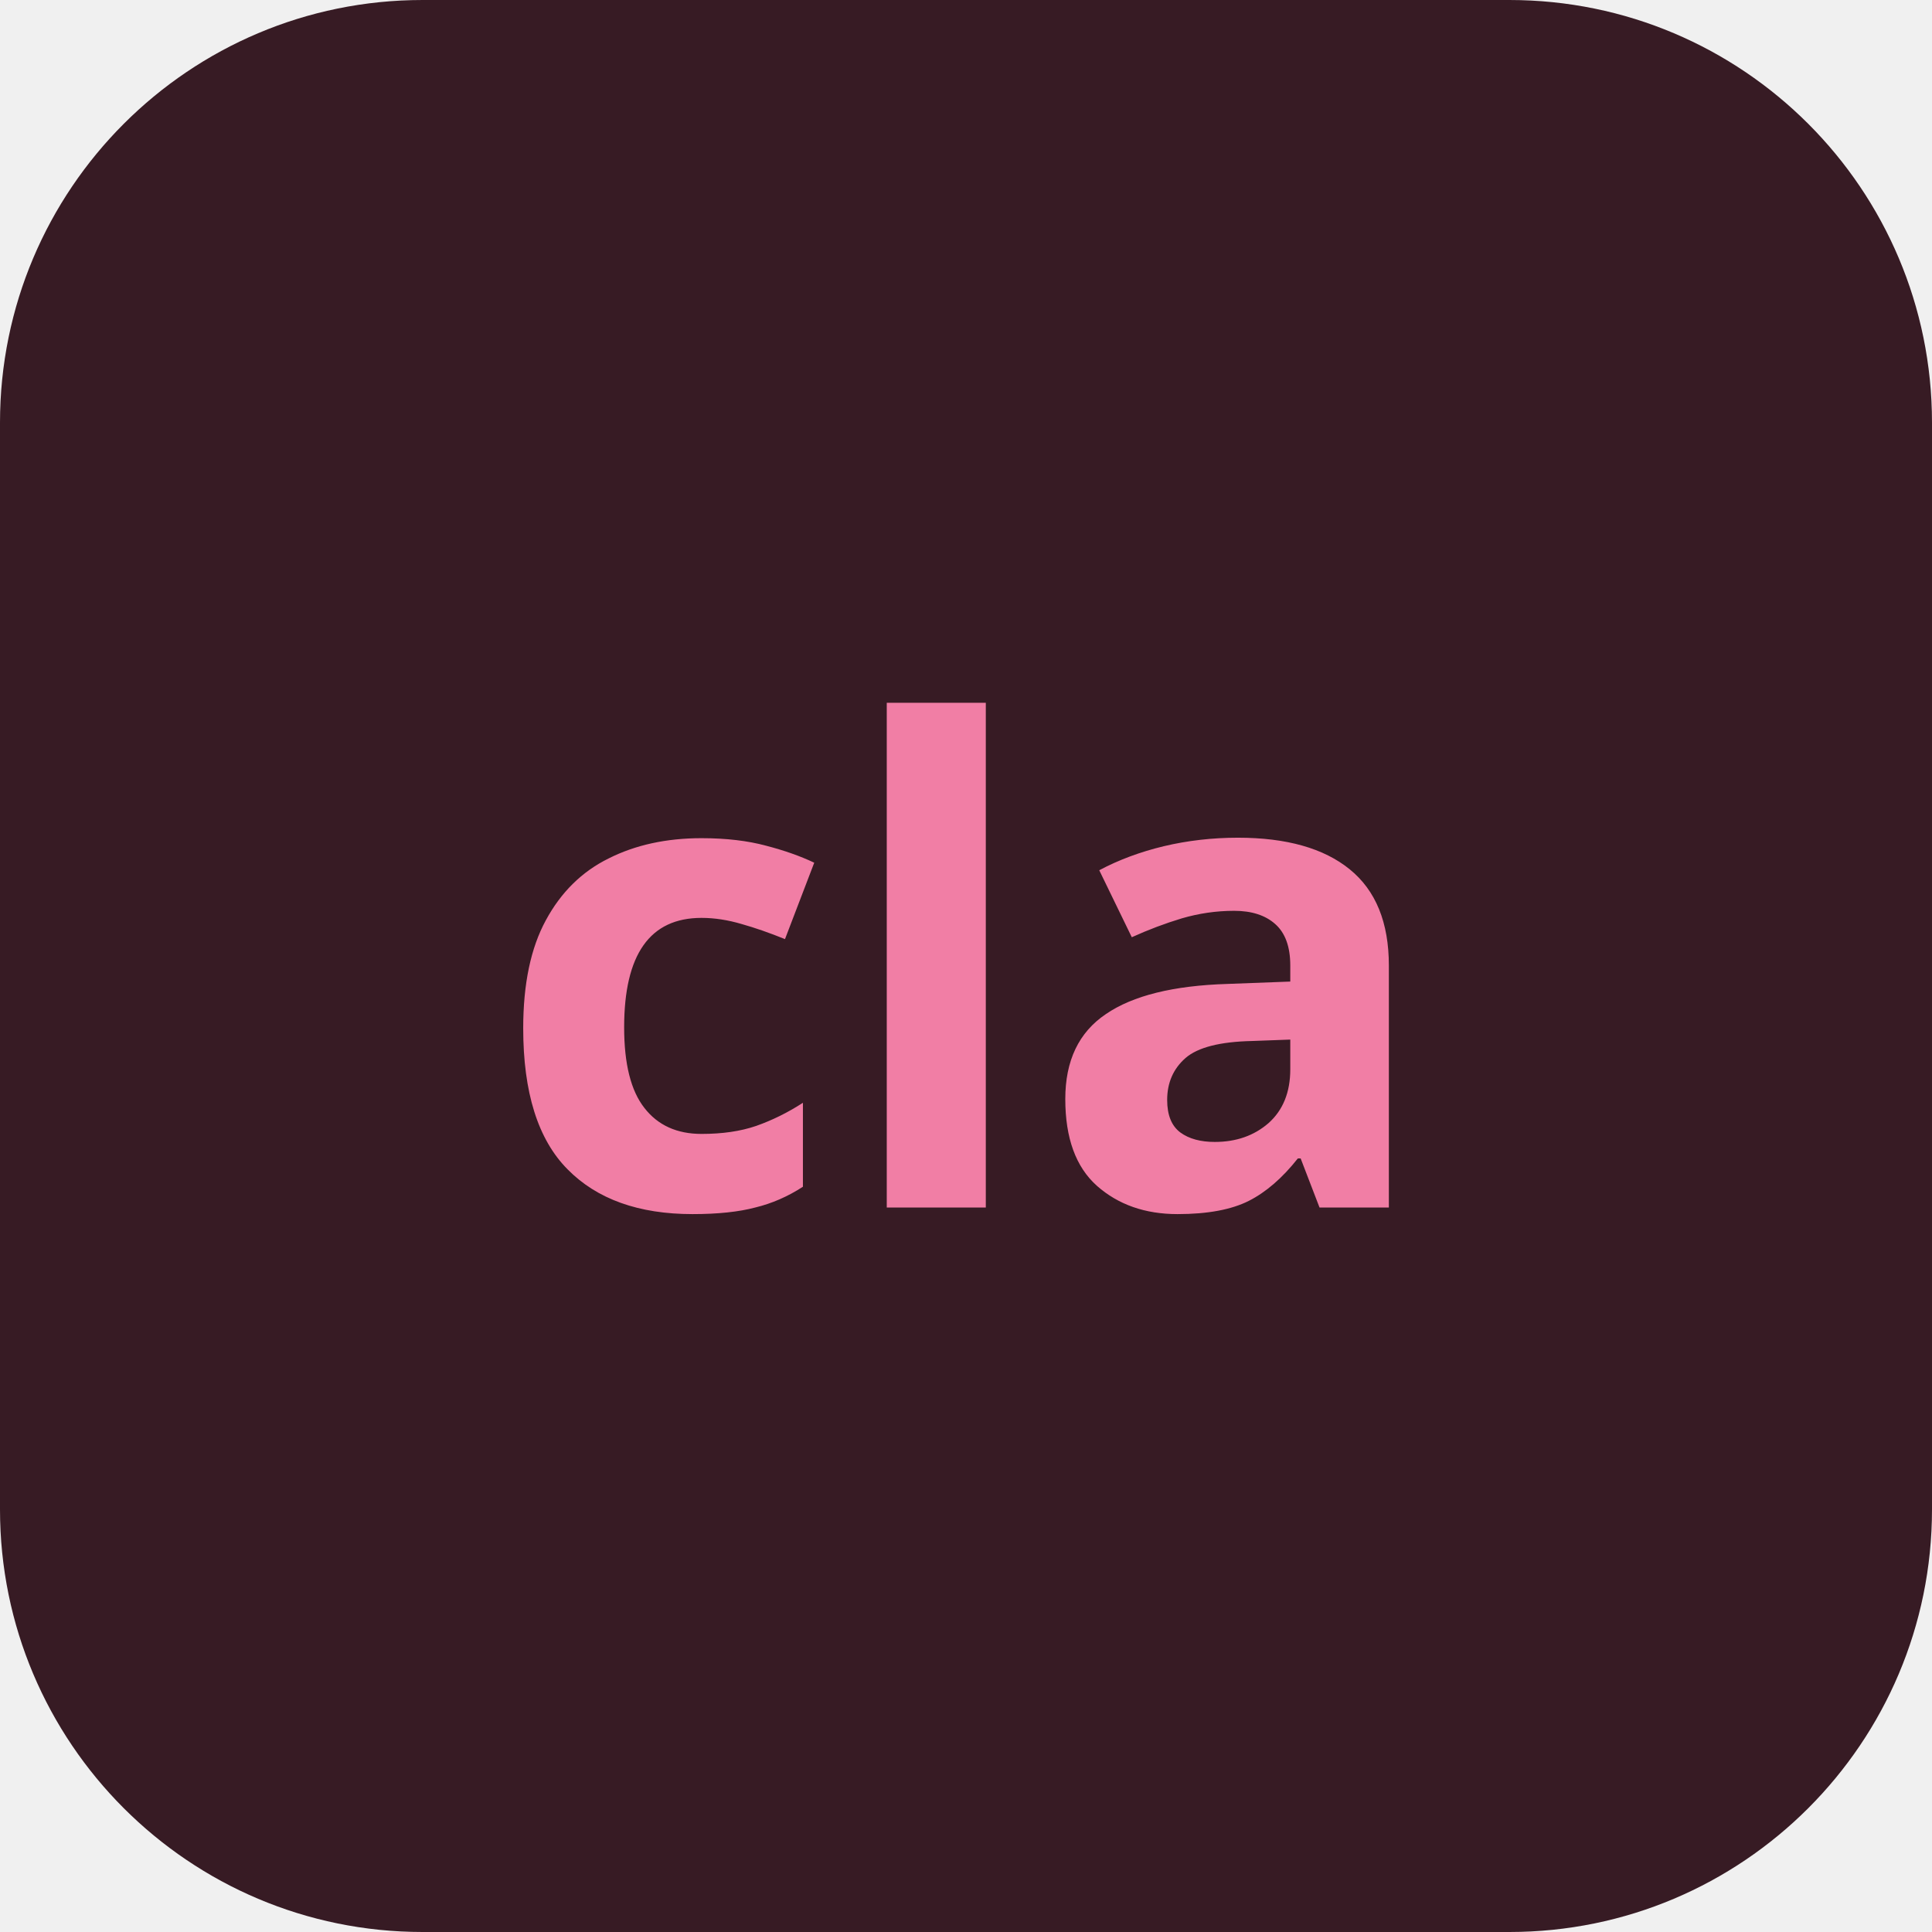
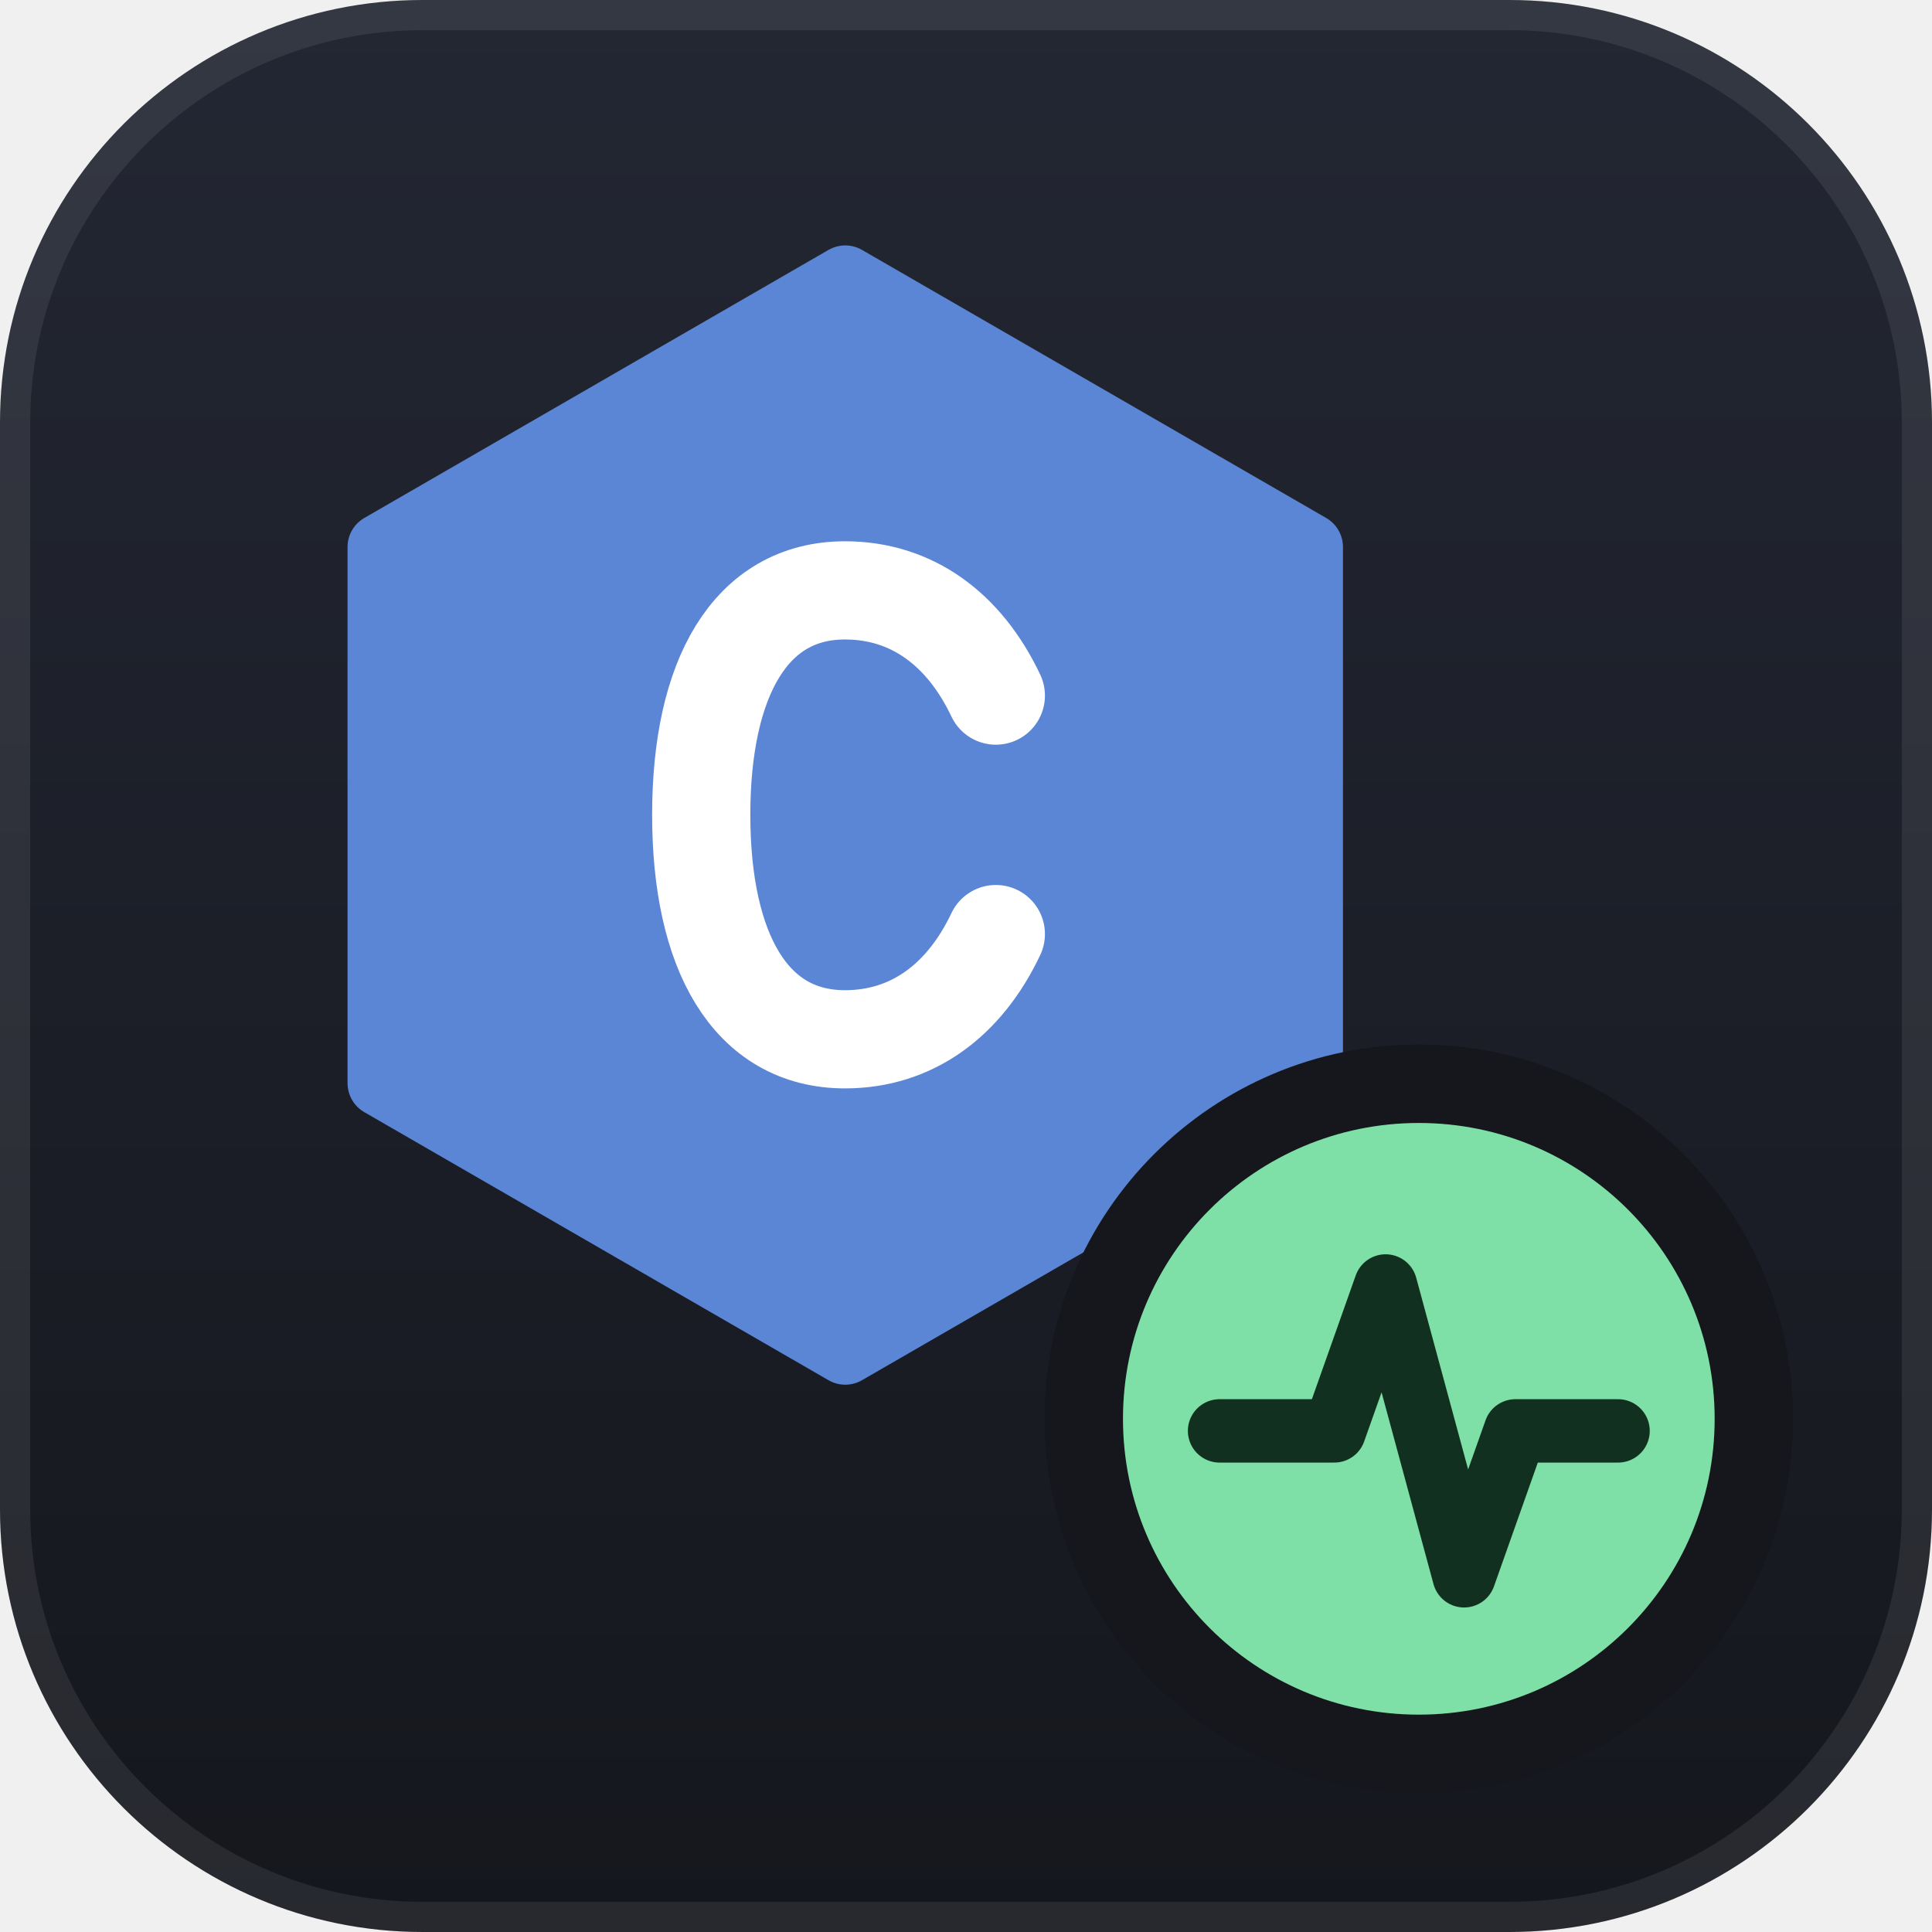
<svg xmlns="http://www.w3.org/2000/svg" viewBox="0 0 64 64">
-   <rect width="64" height="64" rx="14" fill="hsl(340 35% 16%)" />
-   <text x="32" y="40" font-family="sans-serif" font-size="22" font-weight="700" text-anchor="middle" fill="hsl(340 80% 72%)">cla</text>
+   <defs>
+     <linearGradient id="bg" x1="0" y1="0" x2="0" y2="1">
+       <stop offset="0" stop-color="#232733" />
+       <stop offset="1" stop-color="#15171d" />
+     </linearGradient>
+   </defs>
+   <rect width="64" height="64" rx="14" fill="url(#bg)" />
+   <rect x=".5" y=".5" width="63" height="63" rx="13.5" fill="none" stroke="#fff" stroke-opacity=".08" />
+   <g transform="translate(-4 -5) translate(32 32) scale(.74) translate(-32 -32)">
+     <polygon points="32 8 52.78 20 52.78 44 32 56 11.22 44 11.22 20" fill="#5b86d6" stroke-linejoin="round" stroke="#5b86d6" stroke-width="3" />
+     <g fill="none" stroke="#fff" stroke-linecap="round" stroke-linejoin="round">
+       <path d="M9.3 3.6C8.4 1.7 6.9.6 5 .6C2.3.6.9 3.1.9 7C.9 10.9 2.3 13.4 5 13.4C6.9 13.4 8.4 12.3 9.3 10.4" transform="translate(24.14 21) scale(1.57)" stroke-width="2.8" />
+     </g>
+   </g>
+   <circle cx="47" cy="47" r="12.4" fill="#15171d" />
+   <circle cx="47" cy="47" r="9.8" fill="#7ee0a6" />
+   <path d="M40.4 47.4H44.2L45.9 42.6L48.5 52.2L50.2 47.4H53.6" fill="none" stroke="#12301f" stroke-width="2.1" stroke-linecap="round" stroke-linejoin="round" />
</svg>
